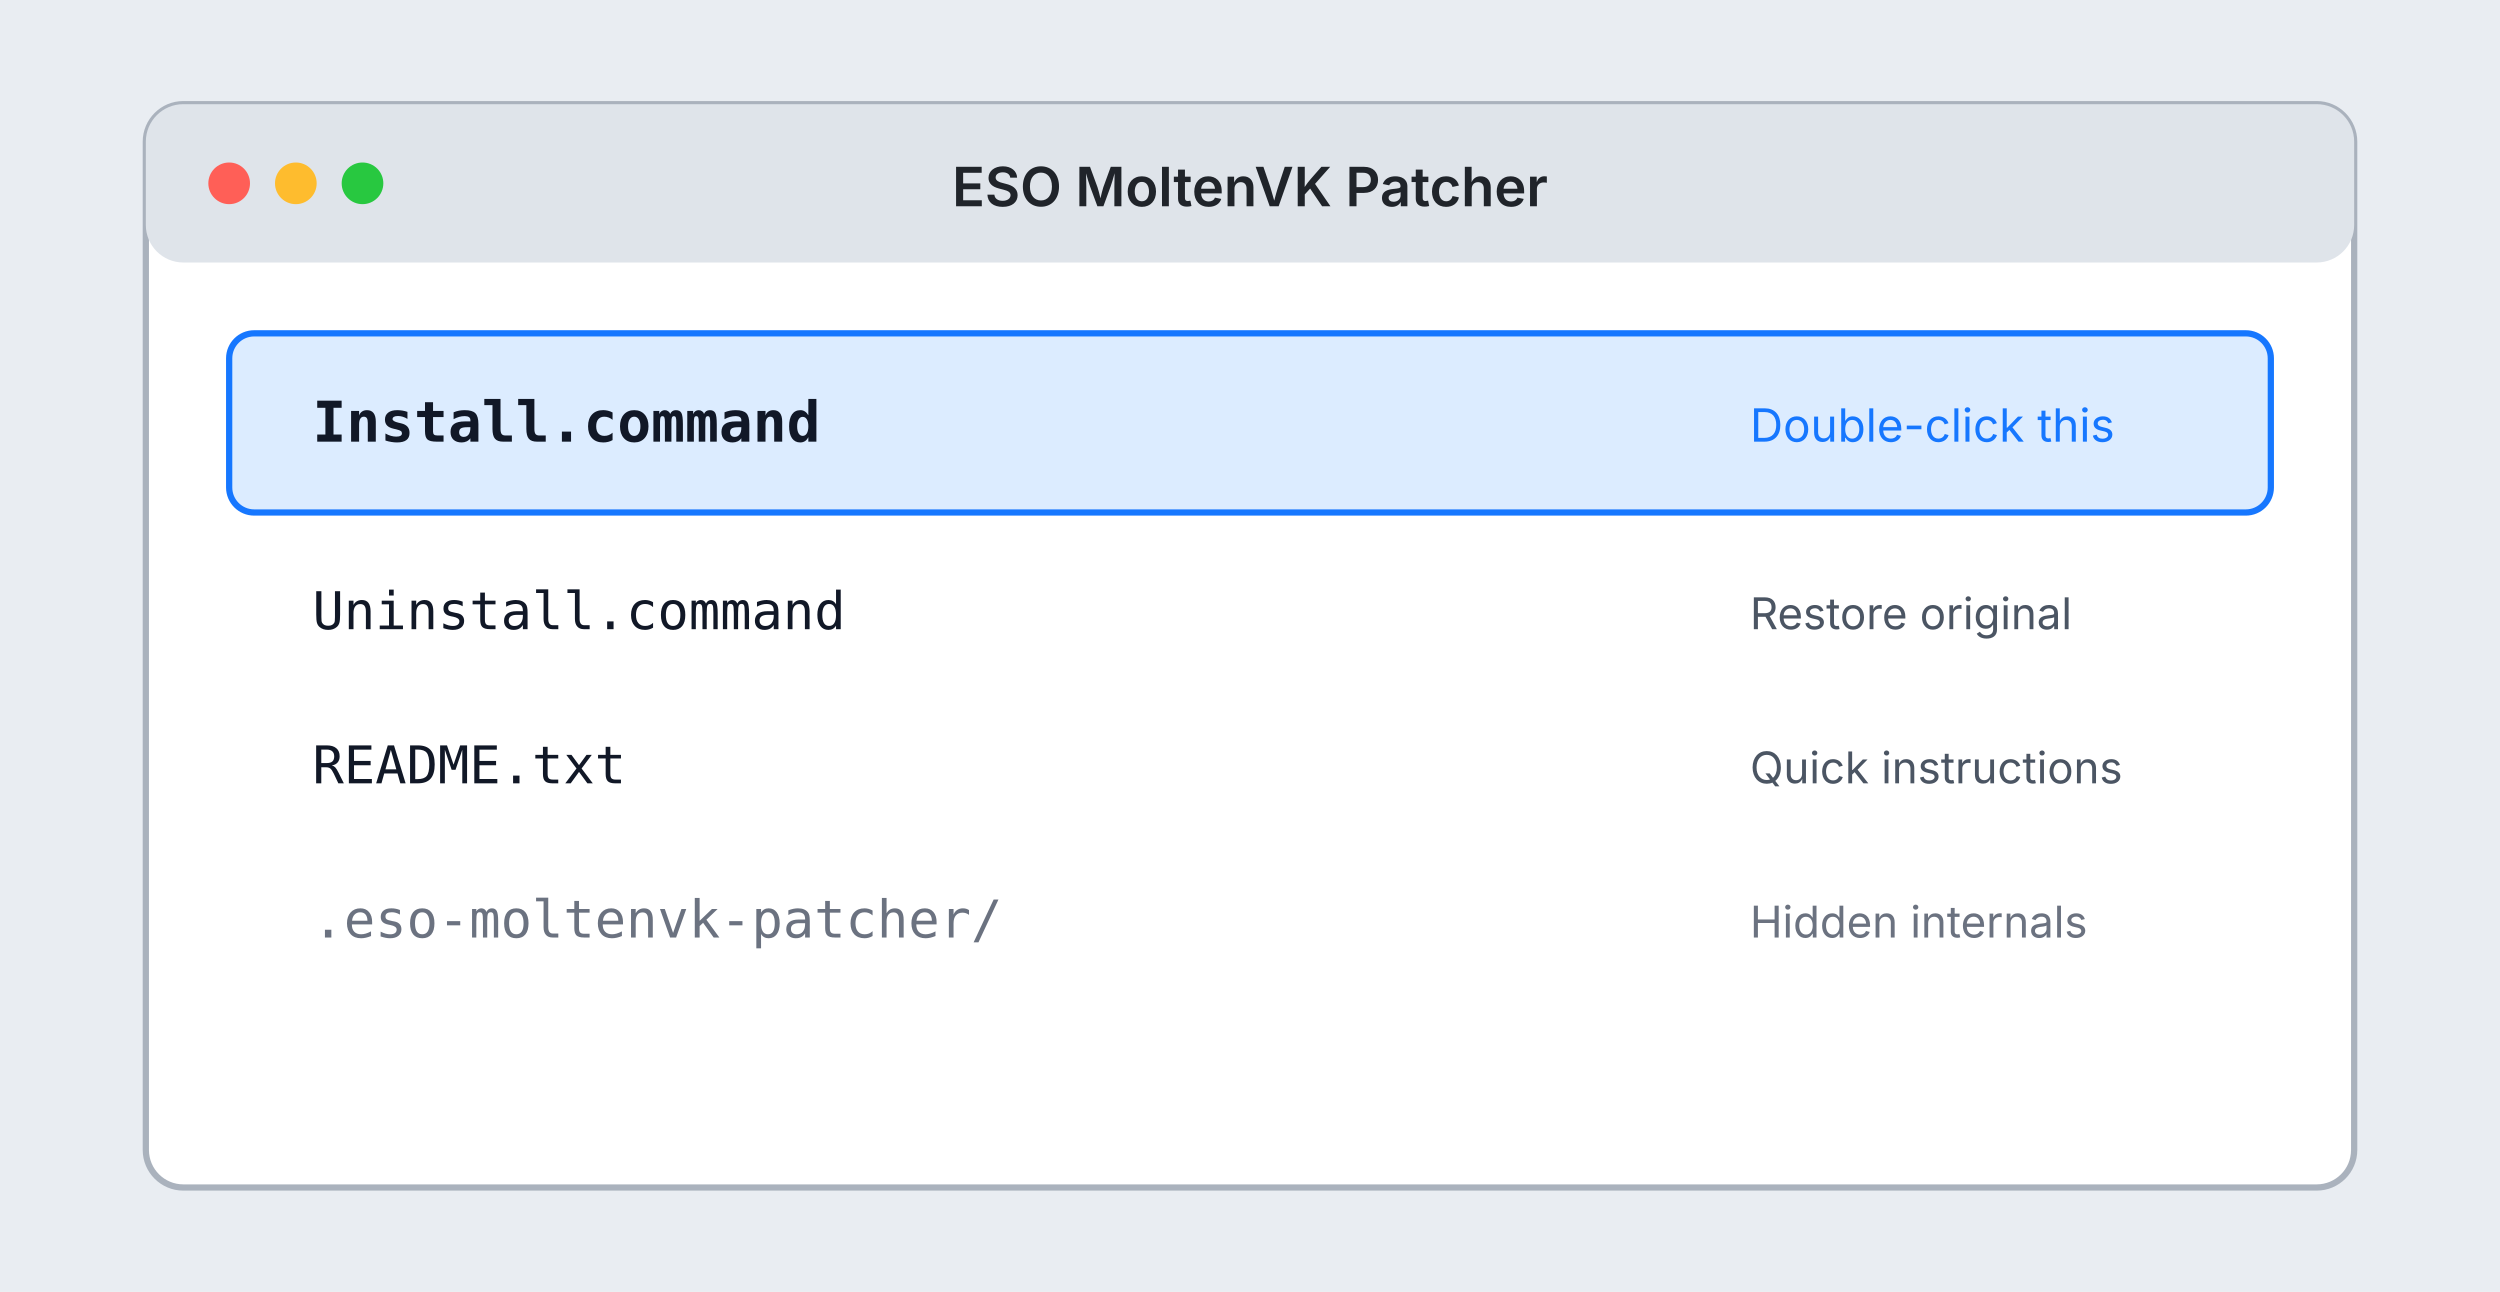
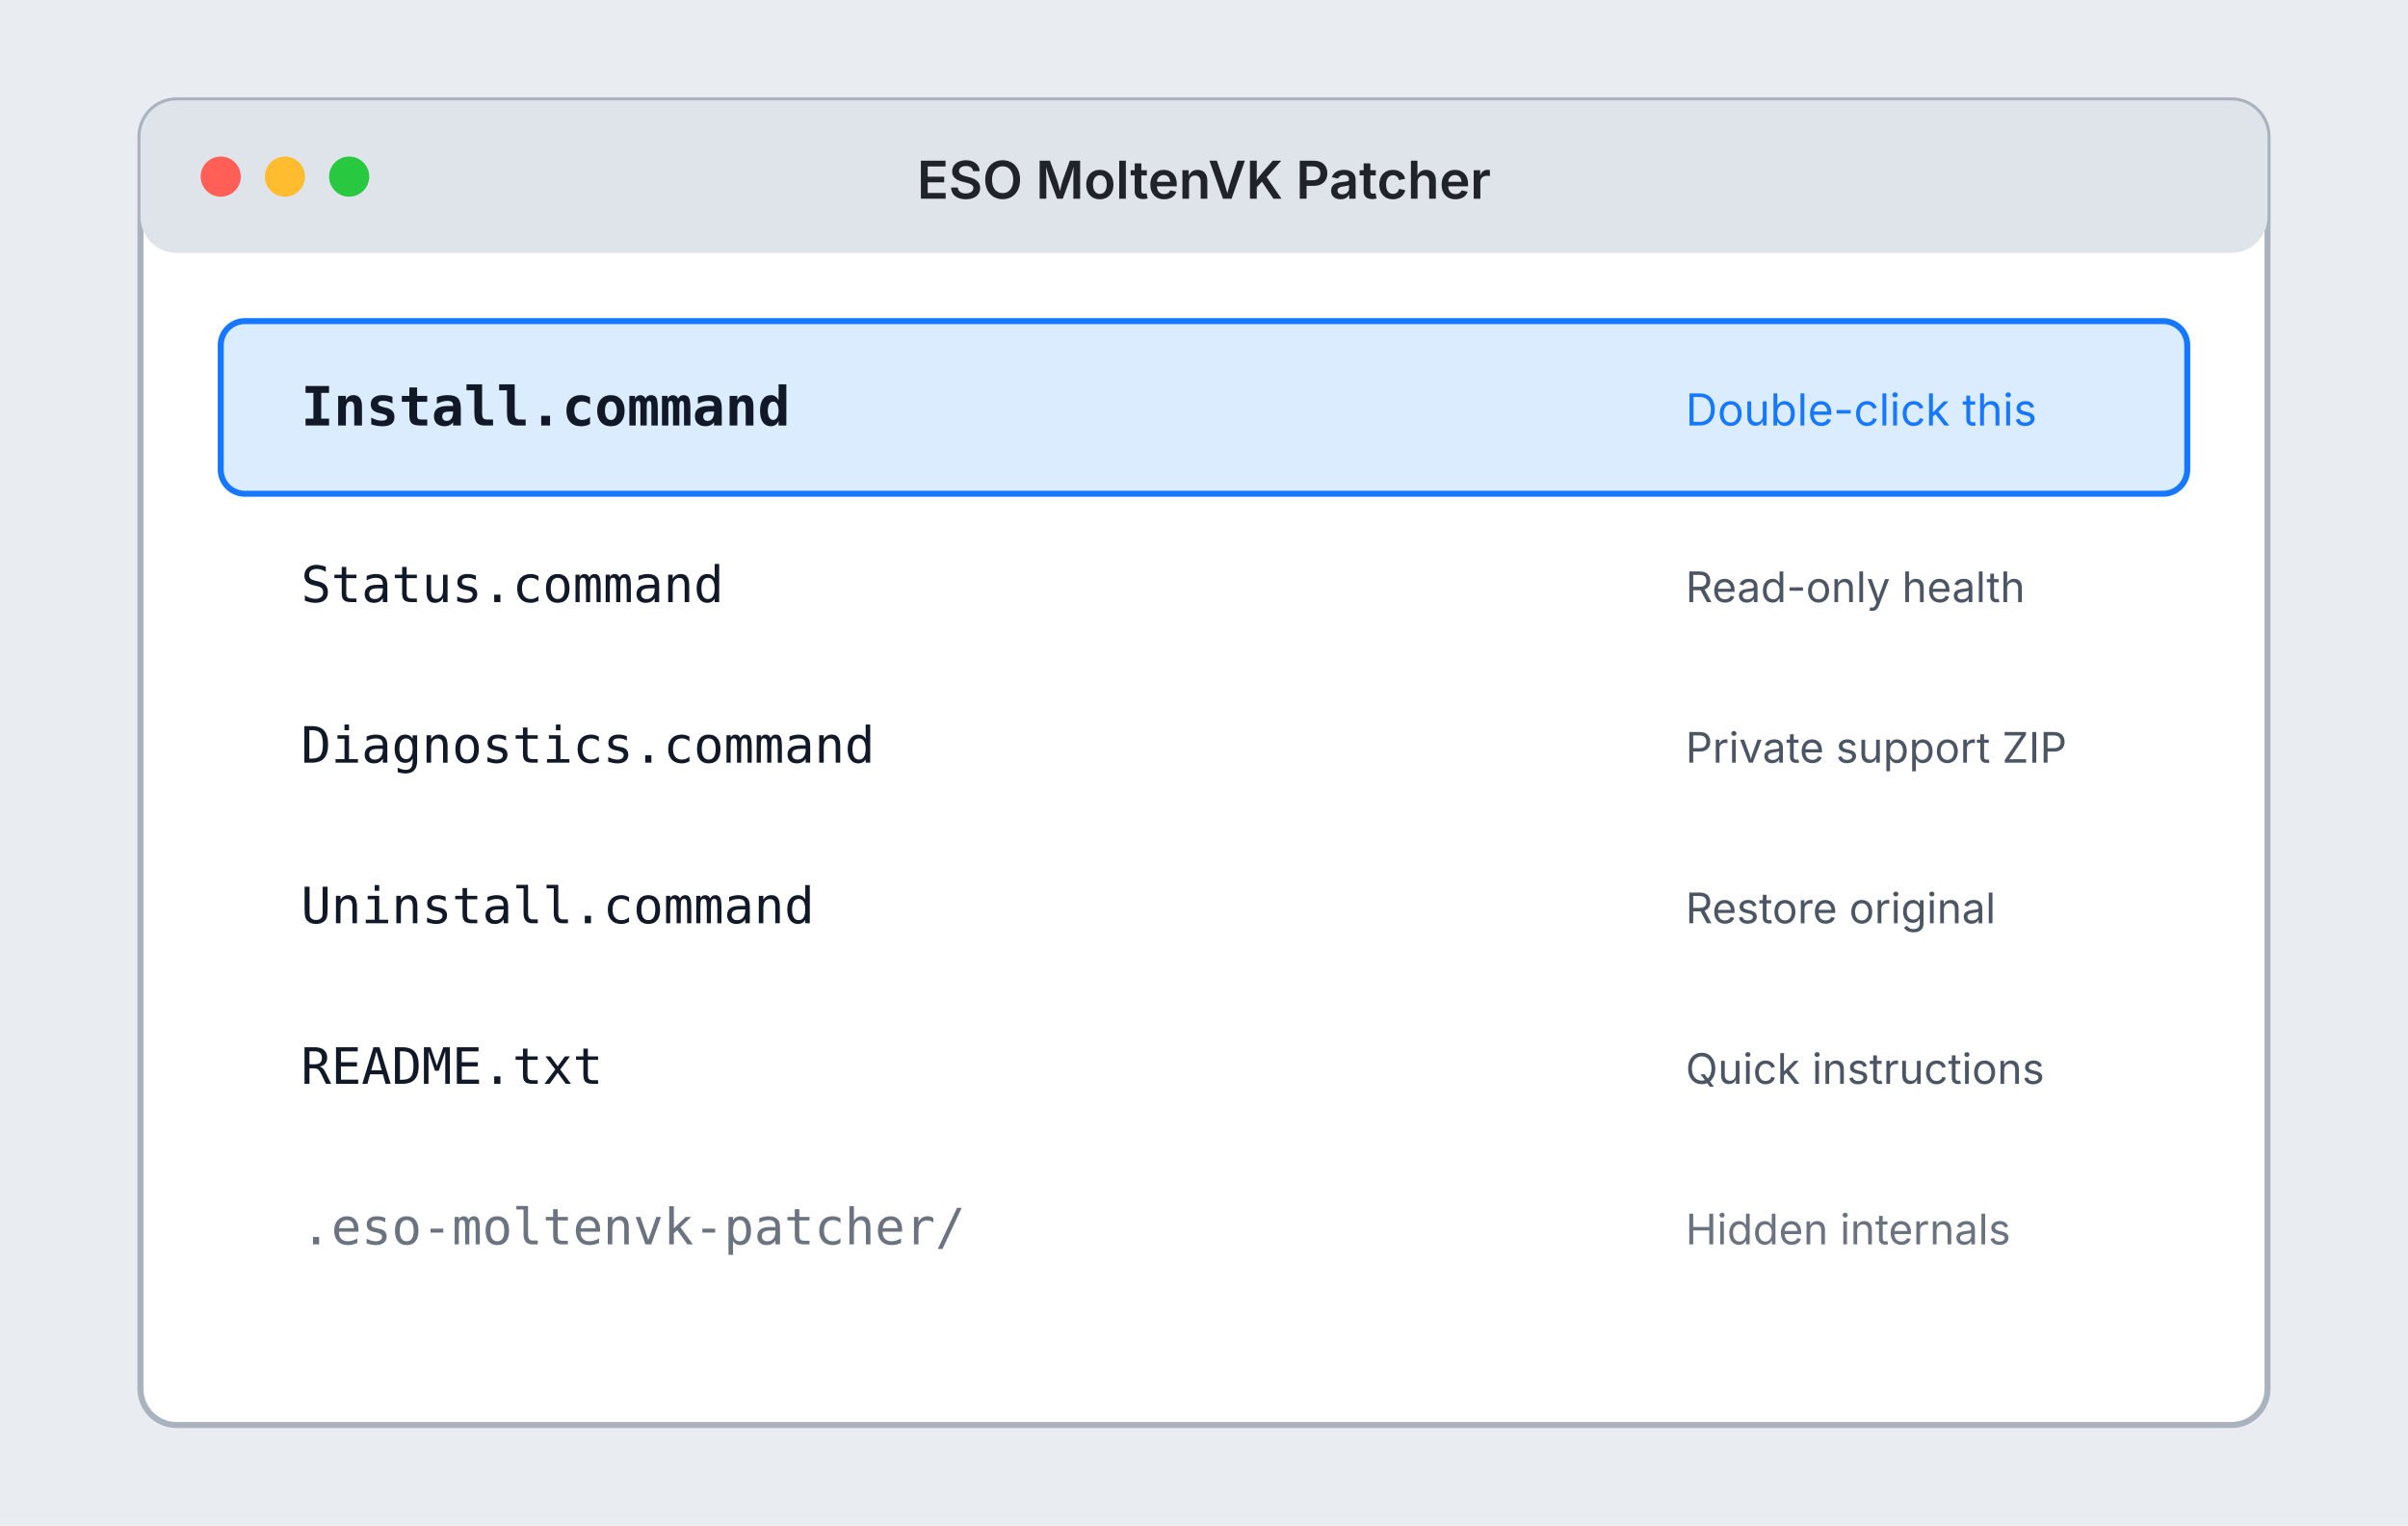
- <svg xmlns="http://www.w3.org/2000/svg" width="1200" height="620" viewBox="0 0 1200 620" role="img" aria-labelledby="title desc">
-   <rect width="1200" height="620" fill="#e9edf2" />
-   <rect x="70" y="50" width="1060" height="520" rx="18" fill="#fff" stroke="#aab2bd" stroke-width="3" />
+ <svg xmlns="http://www.w3.org/2000/svg" width="1200" height="760" viewBox="0 0 1200 760" role="img" aria-labelledby="title desc">
+   <rect width="1200" height="760" fill="#e9edf2" />
+   <rect x="70" y="50" width="1060" height="660" rx="18" fill="#fff" stroke="#aab2bd" stroke-width="3" />
  <rect x="70" y="50" width="1060" height="76" rx="18" fill="#dfe4ea" />
  <circle cx="110" cy="88" r="10" fill="#ff5f57" />
  <circle cx="142" cy="88" r="10" fill="#febc2e" />
  <circle cx="174" cy="88" r="10" fill="#28c840" />
  <text x="600" y="99" text-anchor="middle" fill="#20242a" font-family="-apple-system,BlinkMacSystemFont,sans-serif" font-size="26" font-weight="600">ESO MoltenVK Patcher</text>
  <rect x="110" y="160" width="980" height="86" rx="12" fill="#dcecff" stroke="#1677ff" stroke-width="3" />
  <text x="150" y="212" fill="#111827" font-family="ui-monospace,SFMono-Regular,monospace" font-size="27" font-weight="700">Install.command</text>
  <text x="840" y="212" fill="#1677ff" font-family="-apple-system,BlinkMacSystemFont,sans-serif" font-size="22">Double-click this</text>
-   <text x="150" y="302" fill="#111827" font-family="ui-monospace,SFMono-Regular,monospace" font-size="25">Uninstall.command</text>
-   <text x="840" y="302" fill="#4b5563" font-family="-apple-system,BlinkMacSystemFont,sans-serif" font-size="21">Restore original</text>
-   <text x="150" y="376" fill="#111827" font-family="ui-monospace,SFMono-Regular,monospace" font-size="25">README.txt</text>
-   <text x="840" y="376" fill="#4b5563" font-family="-apple-system,BlinkMacSystemFont,sans-serif" font-size="21">Quick instructions</text>
-   <text x="150" y="450" fill="#6b7280" font-family="ui-monospace,SFMono-Regular,monospace" font-size="25">.eso-moltenvk-patcher/</text>
-   <text x="840" y="450" fill="#6b7280" font-family="-apple-system,BlinkMacSystemFont,sans-serif" font-size="21">Hidden internals</text>
+   <text x="150" y="300" fill="#111827" font-family="ui-monospace,SFMono-Regular,monospace" font-size="25">Status.command</text>
+   <text x="840" y="300" fill="#4b5563" font-family="-apple-system,BlinkMacSystemFont,sans-serif" font-size="21">Read-only health</text>
+   <text x="150" y="380" fill="#111827" font-family="ui-monospace,SFMono-Regular,monospace" font-size="25">Diagnostics.command</text>
+   <text x="840" y="380" fill="#4b5563" font-family="-apple-system,BlinkMacSystemFont,sans-serif" font-size="21">Private support ZIP</text>
+   <text x="150" y="460" fill="#111827" font-family="ui-monospace,SFMono-Regular,monospace" font-size="25">Uninstall.command</text>
+   <text x="840" y="460" fill="#4b5563" font-family="-apple-system,BlinkMacSystemFont,sans-serif" font-size="21">Restore original</text>
+   <text x="150" y="540" fill="#111827" font-family="ui-monospace,SFMono-Regular,monospace" font-size="25">README.txt</text>
+   <text x="840" y="540" fill="#4b5563" font-family="-apple-system,BlinkMacSystemFont,sans-serif" font-size="21">Quick instructions</text>
+   <text x="150" y="620" fill="#6b7280" font-family="ui-monospace,SFMono-Regular,monospace" font-size="25">.eso-moltenvk-patcher/</text>
+   <text x="840" y="620" fill="#6b7280" font-family="-apple-system,BlinkMacSystemFont,sans-serif" font-size="21">Hidden internals</text>
</svg>
